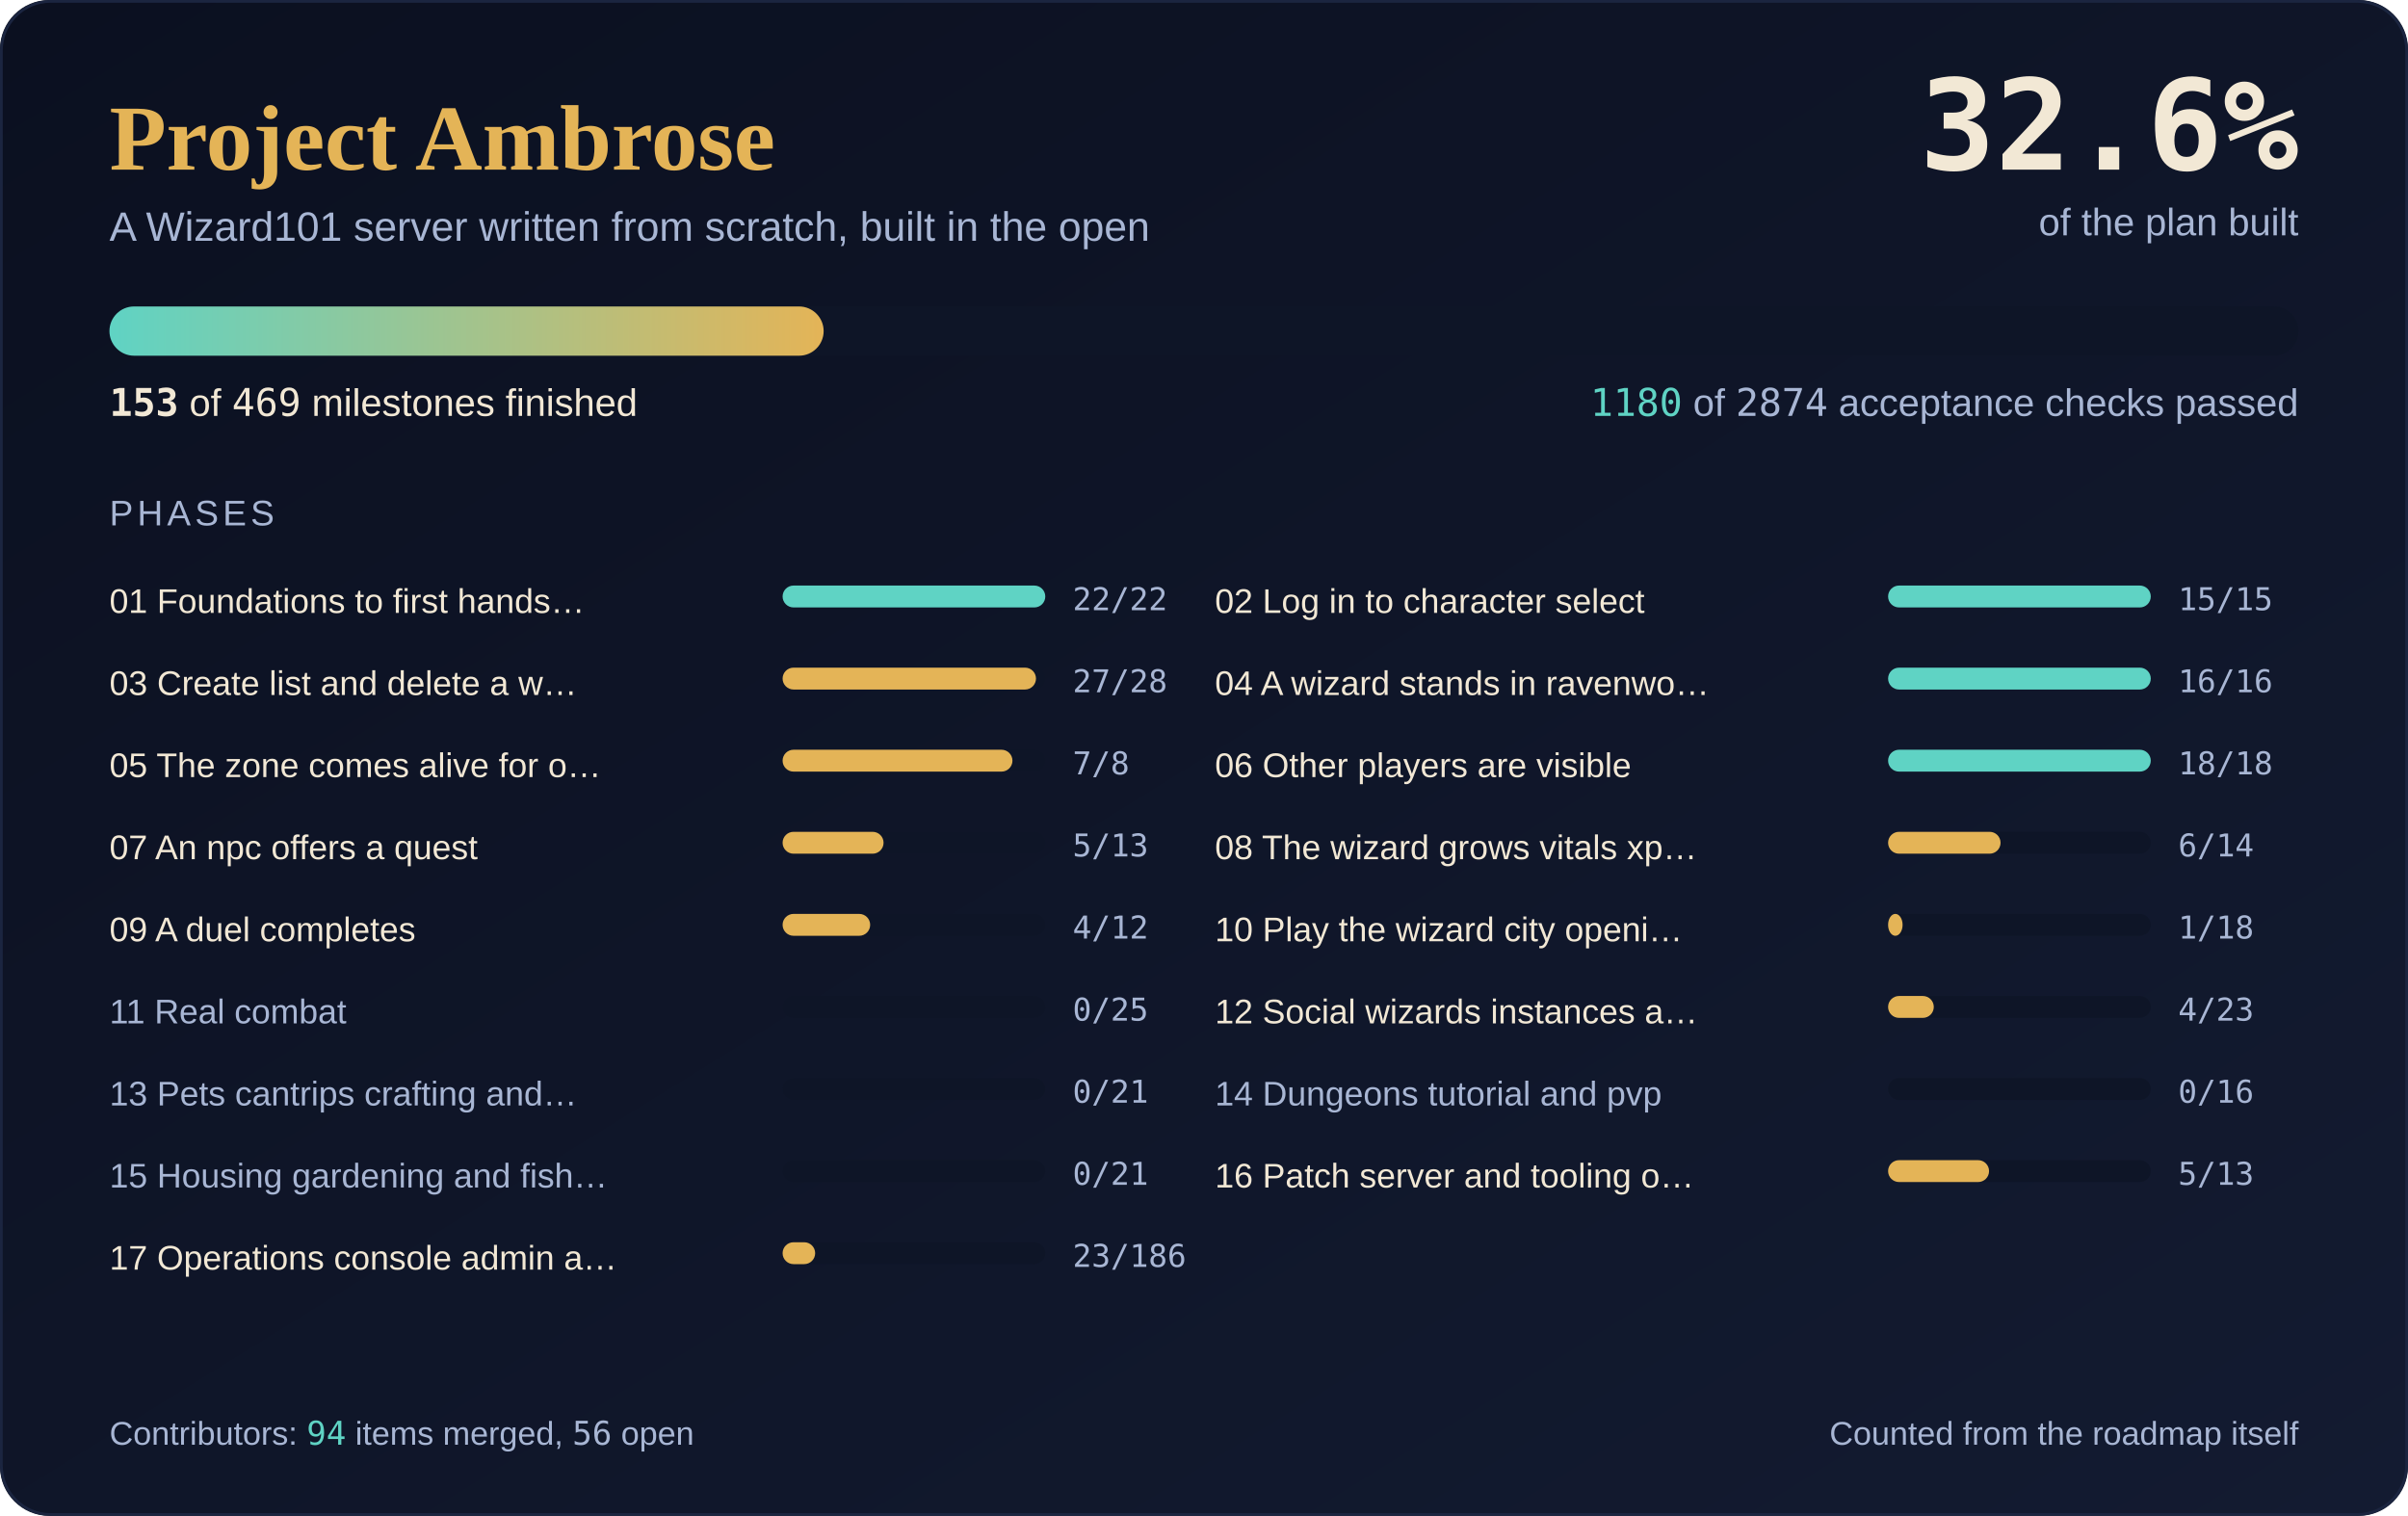
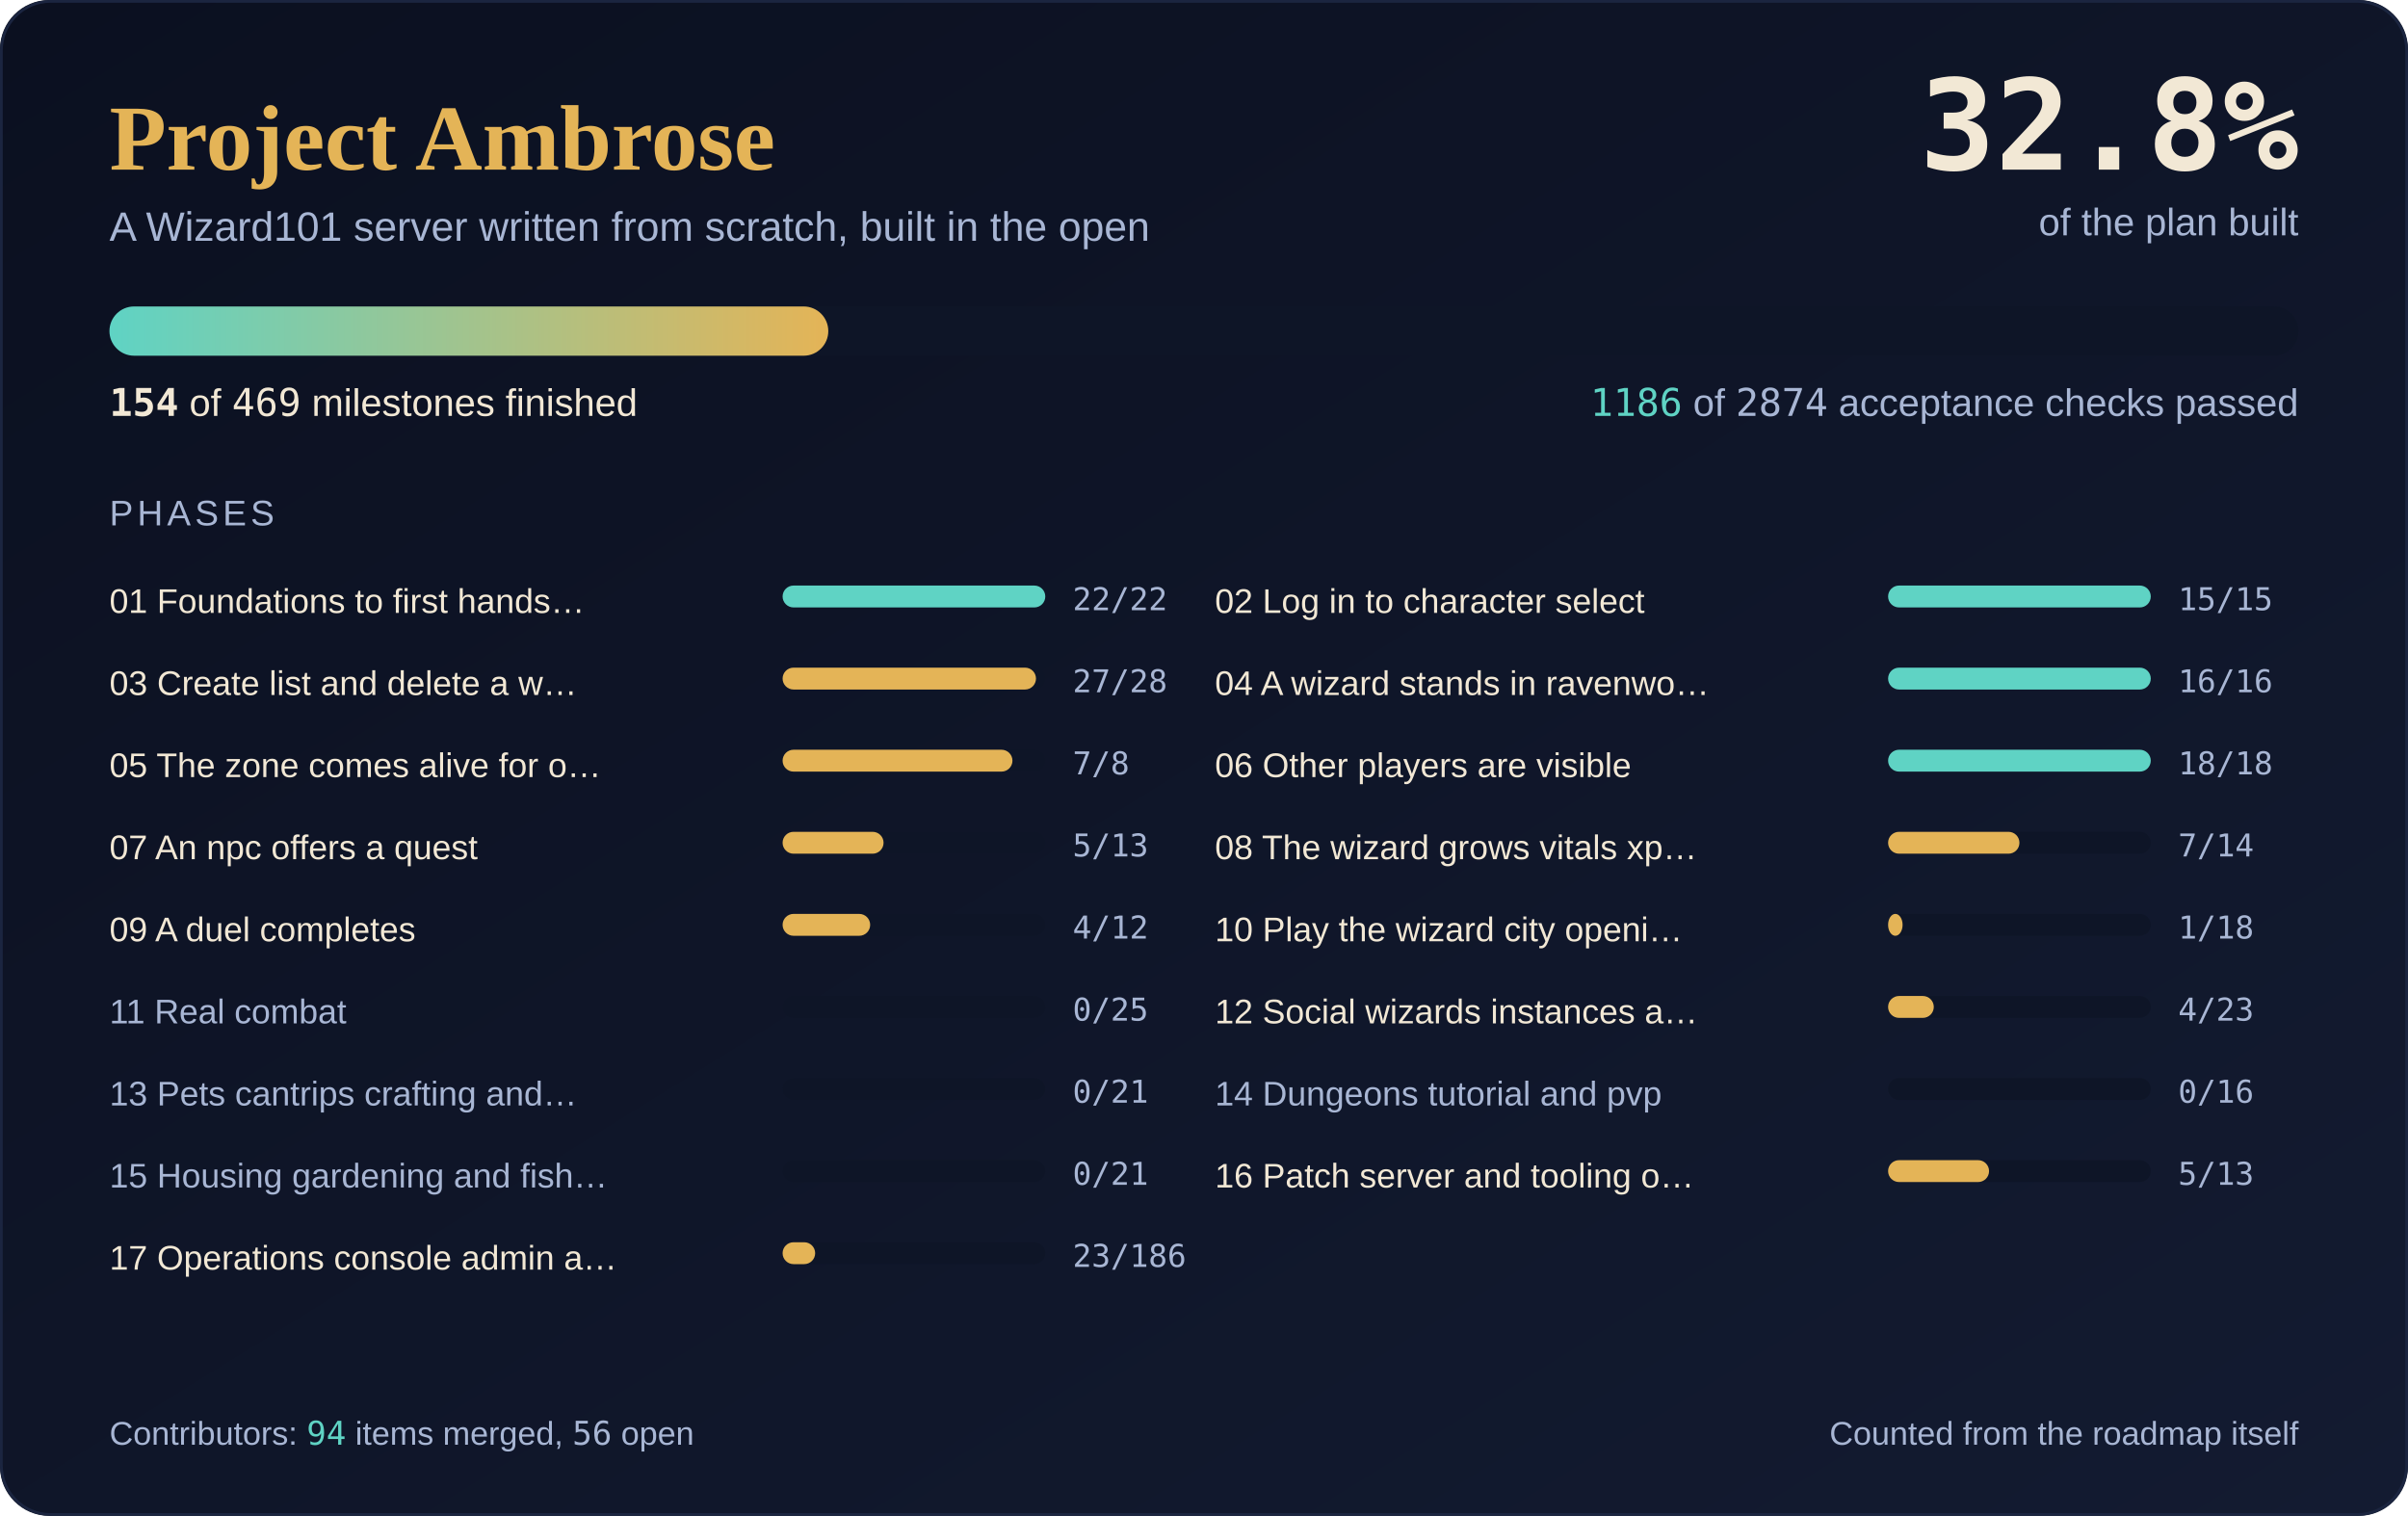
- <svg xmlns="http://www.w3.org/2000/svg" width="880" height="554" viewBox="0 0 880 554" role="img" aria-label="Project Ambrose progress: 153 of 469 milestones complete, 32.6 percent">
+ <svg xmlns="http://www.w3.org/2000/svg" width="880" height="554" viewBox="0 0 880 554" role="img" aria-label="Project Ambrose progress: 154 of 469 milestones complete, 32.8 percent">
  <defs>
    <linearGradient id="sky" x1="0" y1="0" x2="1" y2="1">
      <stop offset="0" stop-color="#0B1020" />
      <stop offset="1" stop-color="#131B31" />
    </linearGradient>
    <linearGradient id="fill" x1="0" y1="0" x2="1" y2="0">
      <stop offset="0" stop-color="#5FD3C4" />
      <stop offset="1" stop-color="#E4B457" />
    </linearGradient>
  </defs>
  <rect width="880" height="554" rx="18" fill="url(#sky)" />
  <rect x="0.5" y="0.5" width="879" height="553" rx="18" fill="none" stroke="#1B2540" />
  <text x="40" y="62" font-family="'Cormorant Garamond', Georgia, 'Times New Roman', serif" font-size="34" font-weight="600" fill="#E4B457">Project Ambrose</text>
  <text x="40" y="88" font-family="Karla, 'Segoe UI', 'Helvetica Neue', Arial, sans-serif" font-size="15" fill="#A8B6D4">A Wizard101 server written from scratch, built in the open</text>
-   <text x="840" y="62" text-anchor="end" font-family="'JetBrains Mono', Consolas, 'DejaVu Sans Mono', monospace" font-size="46" font-weight="700" fill="#F2E8D5">32.6%</text>
+   <text x="840" y="62" text-anchor="end" font-family="'JetBrains Mono', Consolas, 'DejaVu Sans Mono', monospace" font-size="46" font-weight="700" fill="#F2E8D5">32.8%</text>
  <text x="840" y="86" text-anchor="end" font-family="Karla, 'Segoe UI', 'Helvetica Neue', Arial, sans-serif" font-size="14" fill="#A8B6D4">of the plan built</text>
  <rect x="40" y="112" width="800" height="18" rx="9.0" fill="#0E1527" />
-   <rect x="40" y="112" width="261.0" height="18" rx="9.0" fill="url(#fill)" />
+   <rect x="40" y="112" width="262.7" height="18" rx="9.0" fill="url(#fill)" />
  <text x="40" y="152" font-family="Karla, 'Segoe UI', 'Helvetica Neue', Arial, sans-serif" font-size="14" fill="#F2E8D5">
-     <tspan font-family="'JetBrains Mono', Consolas, 'DejaVu Sans Mono', monospace" font-weight="700">153</tspan> of <tspan font-family="'JetBrains Mono', Consolas, 'DejaVu Sans Mono', monospace">469</tspan> milestones finished</text>
+     <tspan font-family="'JetBrains Mono', Consolas, 'DejaVu Sans Mono', monospace" font-weight="700">154</tspan> of <tspan font-family="'JetBrains Mono', Consolas, 'DejaVu Sans Mono', monospace">469</tspan> milestones finished</text>
  <text x="840" y="152" text-anchor="end" font-family="Karla, 'Segoe UI', 'Helvetica Neue', Arial, sans-serif" font-size="14" fill="#A8B6D4">
-     <tspan font-family="'JetBrains Mono', Consolas, 'DejaVu Sans Mono', monospace" fill="#5FD3C4">1180</tspan> of <tspan font-family="'JetBrains Mono', Consolas, 'DejaVu Sans Mono', monospace">2874</tspan> acceptance checks passed</text>
+     <tspan font-family="'JetBrains Mono', Consolas, 'DejaVu Sans Mono', monospace" fill="#5FD3C4">1186</tspan> of <tspan font-family="'JetBrains Mono', Consolas, 'DejaVu Sans Mono', monospace">2874</tspan> acceptance checks passed</text>
  <text x="40" y="192" font-family="Karla, 'Segoe UI', 'Helvetica Neue', Arial, sans-serif" font-size="13" fill="#A8B6D4" letter-spacing="1.5">PHASES</text>
  <text x="40" y="224" font-family="Karla, 'Segoe UI', 'Helvetica Neue', Arial, sans-serif" font-size="12.5" fill="#F2E8D5">01 Foundations to first hands…</text>
  <rect x="286" y="214" width="96" height="8" rx="4.0" fill="#0E1527" />
  <rect x="286" y="214" width="96.0" height="8" rx="4.0" fill="#5FD3C4" />
  <text x="392" y="223" font-family="'JetBrains Mono', Consolas, 'DejaVu Sans Mono', monospace" font-size="11.5" fill="#A8B6D4">22/22</text>
  <text x="444" y="224" font-family="Karla, 'Segoe UI', 'Helvetica Neue', Arial, sans-serif" font-size="12.5" fill="#F2E8D5">02 Log in to character select</text>
  <rect x="690" y="214" width="96" height="8" rx="4.0" fill="#0E1527" />
  <rect x="690" y="214" width="96.0" height="8" rx="4.0" fill="#5FD3C4" />
  <text x="796" y="223" font-family="'JetBrains Mono', Consolas, 'DejaVu Sans Mono', monospace" font-size="11.5" fill="#A8B6D4">15/15</text>
  <text x="40" y="254" font-family="Karla, 'Segoe UI', 'Helvetica Neue', Arial, sans-serif" font-size="12.5" fill="#F2E8D5">03 Create list and delete a w…</text>
  <rect x="286" y="244" width="96" height="8" rx="4.0" fill="#0E1527" />
  <rect x="286" y="244" width="92.6" height="8" rx="4.0" fill="#E4B457" />
  <text x="392" y="253" font-family="'JetBrains Mono', Consolas, 'DejaVu Sans Mono', monospace" font-size="11.5" fill="#A8B6D4">27/28</text>
  <text x="444" y="254" font-family="Karla, 'Segoe UI', 'Helvetica Neue', Arial, sans-serif" font-size="12.5" fill="#F2E8D5">04 A wizard stands in ravenwo…</text>
  <rect x="690" y="244" width="96" height="8" rx="4.0" fill="#0E1527" />
  <rect x="690" y="244" width="96.0" height="8" rx="4.0" fill="#5FD3C4" />
  <text x="796" y="253" font-family="'JetBrains Mono', Consolas, 'DejaVu Sans Mono', monospace" font-size="11.5" fill="#A8B6D4">16/16</text>
  <text x="40" y="284" font-family="Karla, 'Segoe UI', 'Helvetica Neue', Arial, sans-serif" font-size="12.5" fill="#F2E8D5">05 The zone comes alive for o…</text>
  <rect x="286" y="274" width="96" height="8" rx="4.0" fill="#0E1527" />
  <rect x="286" y="274" width="84.0" height="8" rx="4.0" fill="#E4B457" />
  <text x="392" y="283" font-family="'JetBrains Mono', Consolas, 'DejaVu Sans Mono', monospace" font-size="11.5" fill="#A8B6D4">7/8</text>
  <text x="444" y="284" font-family="Karla, 'Segoe UI', 'Helvetica Neue', Arial, sans-serif" font-size="12.5" fill="#F2E8D5">06 Other players are visible</text>
  <rect x="690" y="274" width="96" height="8" rx="4.0" fill="#0E1527" />
  <rect x="690" y="274" width="96.0" height="8" rx="4.0" fill="#5FD3C4" />
  <text x="796" y="283" font-family="'JetBrains Mono', Consolas, 'DejaVu Sans Mono', monospace" font-size="11.5" fill="#A8B6D4">18/18</text>
  <text x="40" y="314" font-family="Karla, 'Segoe UI', 'Helvetica Neue', Arial, sans-serif" font-size="12.5" fill="#F2E8D5">07 An npc offers a quest</text>
  <rect x="286" y="304" width="96" height="8" rx="4.0" fill="#0E1527" />
  <rect x="286" y="304" width="36.9" height="8" rx="4.0" fill="#E4B457" />
  <text x="392" y="313" font-family="'JetBrains Mono', Consolas, 'DejaVu Sans Mono', monospace" font-size="11.5" fill="#A8B6D4">5/13</text>
  <text x="444" y="314" font-family="Karla, 'Segoe UI', 'Helvetica Neue', Arial, sans-serif" font-size="12.5" fill="#F2E8D5">08 The wizard grows vitals xp…</text>
  <rect x="690" y="304" width="96" height="8" rx="4.0" fill="#0E1527" />
-   <rect x="690" y="304" width="41.1" height="8" rx="4.0" fill="#E4B457" />
-   <text x="796" y="313" font-family="'JetBrains Mono', Consolas, 'DejaVu Sans Mono', monospace" font-size="11.5" fill="#A8B6D4">6/14</text>
+   <rect x="690" y="304" width="48.0" height="8" rx="4.0" fill="#E4B457" />
+   <text x="796" y="313" font-family="'JetBrains Mono', Consolas, 'DejaVu Sans Mono', monospace" font-size="11.5" fill="#A8B6D4">7/14</text>
  <text x="40" y="344" font-family="Karla, 'Segoe UI', 'Helvetica Neue', Arial, sans-serif" font-size="12.5" fill="#F2E8D5">09 A duel completes</text>
  <rect x="286" y="334" width="96" height="8" rx="4.0" fill="#0E1527" />
  <rect x="286" y="334" width="32.0" height="8" rx="4.0" fill="#E4B457" />
  <text x="392" y="343" font-family="'JetBrains Mono', Consolas, 'DejaVu Sans Mono', monospace" font-size="11.5" fill="#A8B6D4">4/12</text>
  <text x="444" y="344" font-family="Karla, 'Segoe UI', 'Helvetica Neue', Arial, sans-serif" font-size="12.5" fill="#F2E8D5">10 Play the wizard city openi…</text>
  <rect x="690" y="334" width="96" height="8" rx="4.0" fill="#0E1527" />
  <rect x="690" y="334" width="5.3" height="8" rx="4.0" fill="#E4B457" />
  <text x="796" y="343" font-family="'JetBrains Mono', Consolas, 'DejaVu Sans Mono', monospace" font-size="11.5" fill="#A8B6D4">1/18</text>
  <text x="40" y="374" font-family="Karla, 'Segoe UI', 'Helvetica Neue', Arial, sans-serif" font-size="12.5" fill="#A8B6D4">11 Real combat</text>
  <rect x="286" y="364" width="96" height="8" rx="4.0" fill="#0E1527" />
  <text x="392" y="373" font-family="'JetBrains Mono', Consolas, 'DejaVu Sans Mono', monospace" font-size="11.5" fill="#A8B6D4">0/25</text>
  <text x="444" y="374" font-family="Karla, 'Segoe UI', 'Helvetica Neue', Arial, sans-serif" font-size="12.5" fill="#F2E8D5">12 Social wizards instances a…</text>
  <rect x="690" y="364" width="96" height="8" rx="4.0" fill="#0E1527" />
  <rect x="690" y="364" width="16.7" height="8" rx="4.0" fill="#E4B457" />
  <text x="796" y="373" font-family="'JetBrains Mono', Consolas, 'DejaVu Sans Mono', monospace" font-size="11.5" fill="#A8B6D4">4/23</text>
  <text x="40" y="404" font-family="Karla, 'Segoe UI', 'Helvetica Neue', Arial, sans-serif" font-size="12.5" fill="#A8B6D4">13 Pets cantrips crafting and…</text>
  <rect x="286" y="394" width="96" height="8" rx="4.0" fill="#0E1527" />
  <text x="392" y="403" font-family="'JetBrains Mono', Consolas, 'DejaVu Sans Mono', monospace" font-size="11.5" fill="#A8B6D4">0/21</text>
  <text x="444" y="404" font-family="Karla, 'Segoe UI', 'Helvetica Neue', Arial, sans-serif" font-size="12.5" fill="#A8B6D4">14 Dungeons tutorial and pvp</text>
  <rect x="690" y="394" width="96" height="8" rx="4.0" fill="#0E1527" />
  <text x="796" y="403" font-family="'JetBrains Mono', Consolas, 'DejaVu Sans Mono', monospace" font-size="11.5" fill="#A8B6D4">0/16</text>
  <text x="40" y="434" font-family="Karla, 'Segoe UI', 'Helvetica Neue', Arial, sans-serif" font-size="12.5" fill="#A8B6D4">15 Housing gardening and fish…</text>
  <rect x="286" y="424" width="96" height="8" rx="4.0" fill="#0E1527" />
  <text x="392" y="433" font-family="'JetBrains Mono', Consolas, 'DejaVu Sans Mono', monospace" font-size="11.5" fill="#A8B6D4">0/21</text>
  <text x="444" y="434" font-family="Karla, 'Segoe UI', 'Helvetica Neue', Arial, sans-serif" font-size="12.5" fill="#F2E8D5">16 Patch server and tooling o…</text>
  <rect x="690" y="424" width="96" height="8" rx="4.0" fill="#0E1527" />
  <rect x="690" y="424" width="36.9" height="8" rx="4.0" fill="#E4B457" />
  <text x="796" y="433" font-family="'JetBrains Mono', Consolas, 'DejaVu Sans Mono', monospace" font-size="11.5" fill="#A8B6D4">5/13</text>
  <text x="40" y="464" font-family="Karla, 'Segoe UI', 'Helvetica Neue', Arial, sans-serif" font-size="12.5" fill="#F2E8D5">17 Operations console admin a…</text>
  <rect x="286" y="454" width="96" height="8" rx="4.0" fill="#0E1527" />
  <rect x="286" y="454" width="11.9" height="8" rx="4.0" fill="#E4B457" />
  <text x="392" y="463" font-family="'JetBrains Mono', Consolas, 'DejaVu Sans Mono', monospace" font-size="11.5" fill="#A8B6D4">23/186</text>
  <text x="40" y="528" font-family="Karla, 'Segoe UI', 'Helvetica Neue', Arial, sans-serif" font-size="12" fill="#A8B6D4">Contributors: <tspan font-family="'JetBrains Mono', Consolas, 'DejaVu Sans Mono', monospace" fill="#5FD3C4">94</tspan> items merged, <tspan font-family="'JetBrains Mono', Consolas, 'DejaVu Sans Mono', monospace">56</tspan> open</text>
  <text x="840" y="528" text-anchor="end" font-family="Karla, 'Segoe UI', 'Helvetica Neue', Arial, sans-serif" font-size="12" fill="#A8B6D4">Counted from the roadmap itself</text>
</svg>
